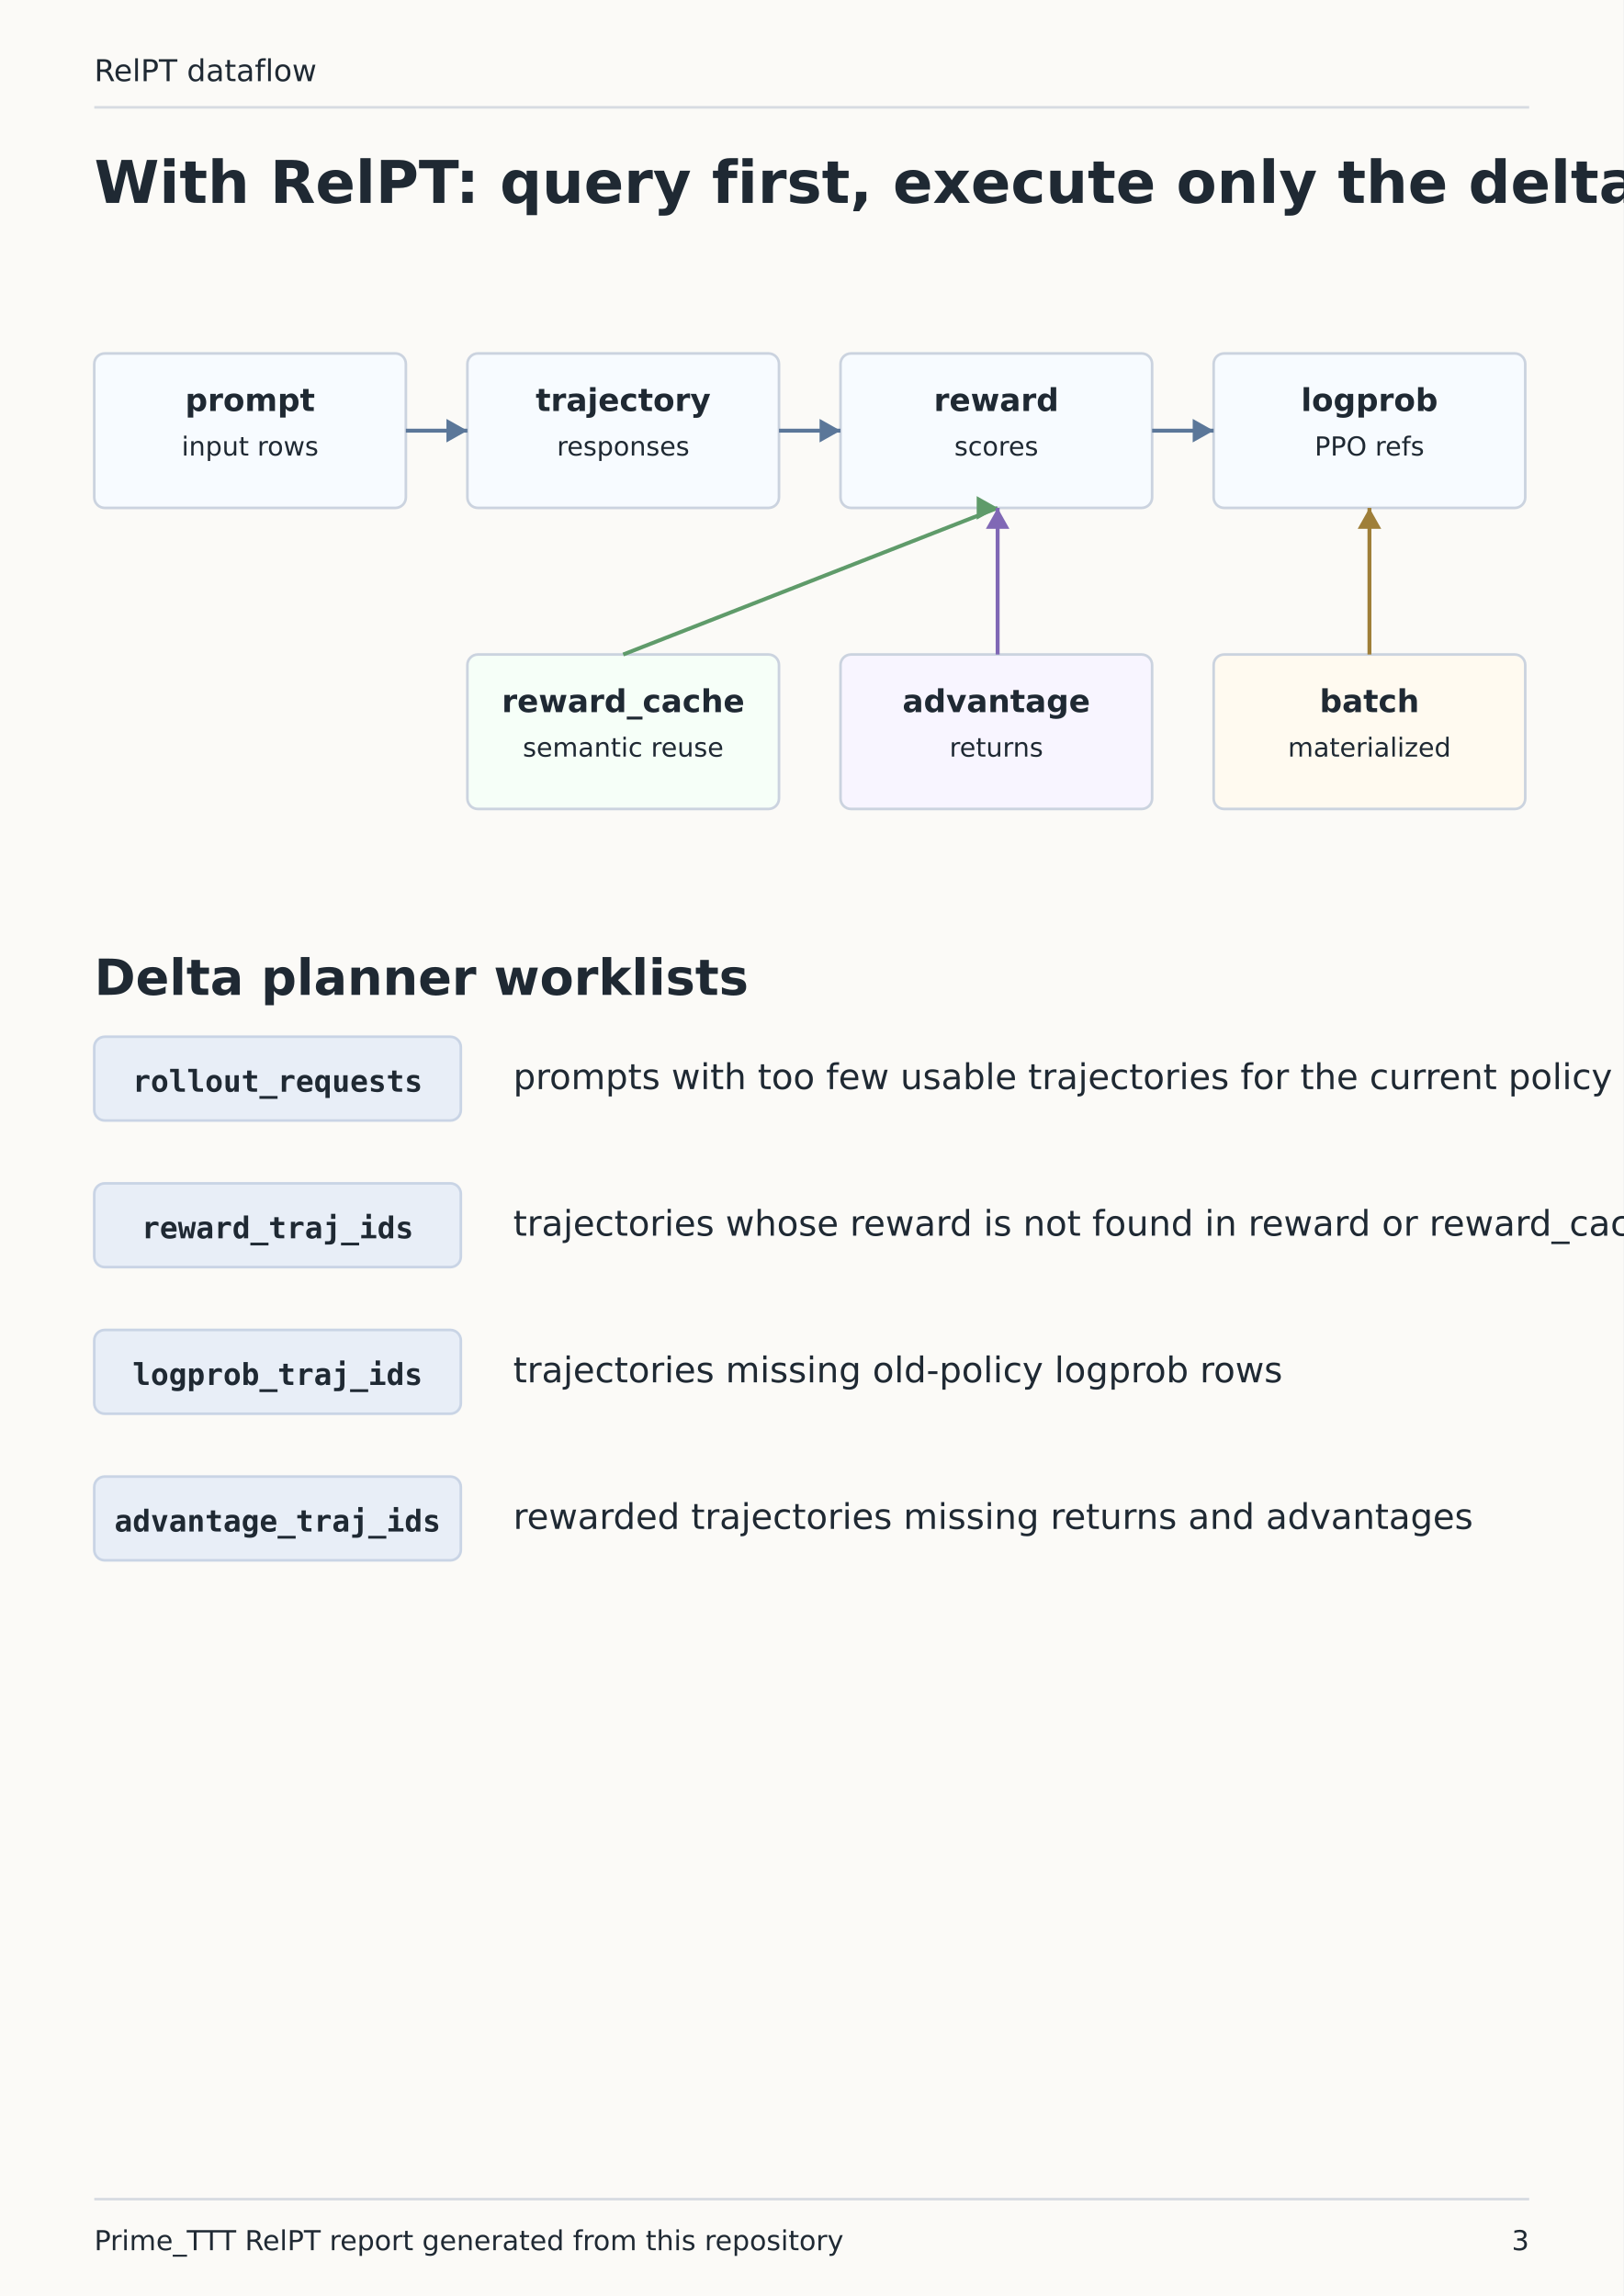
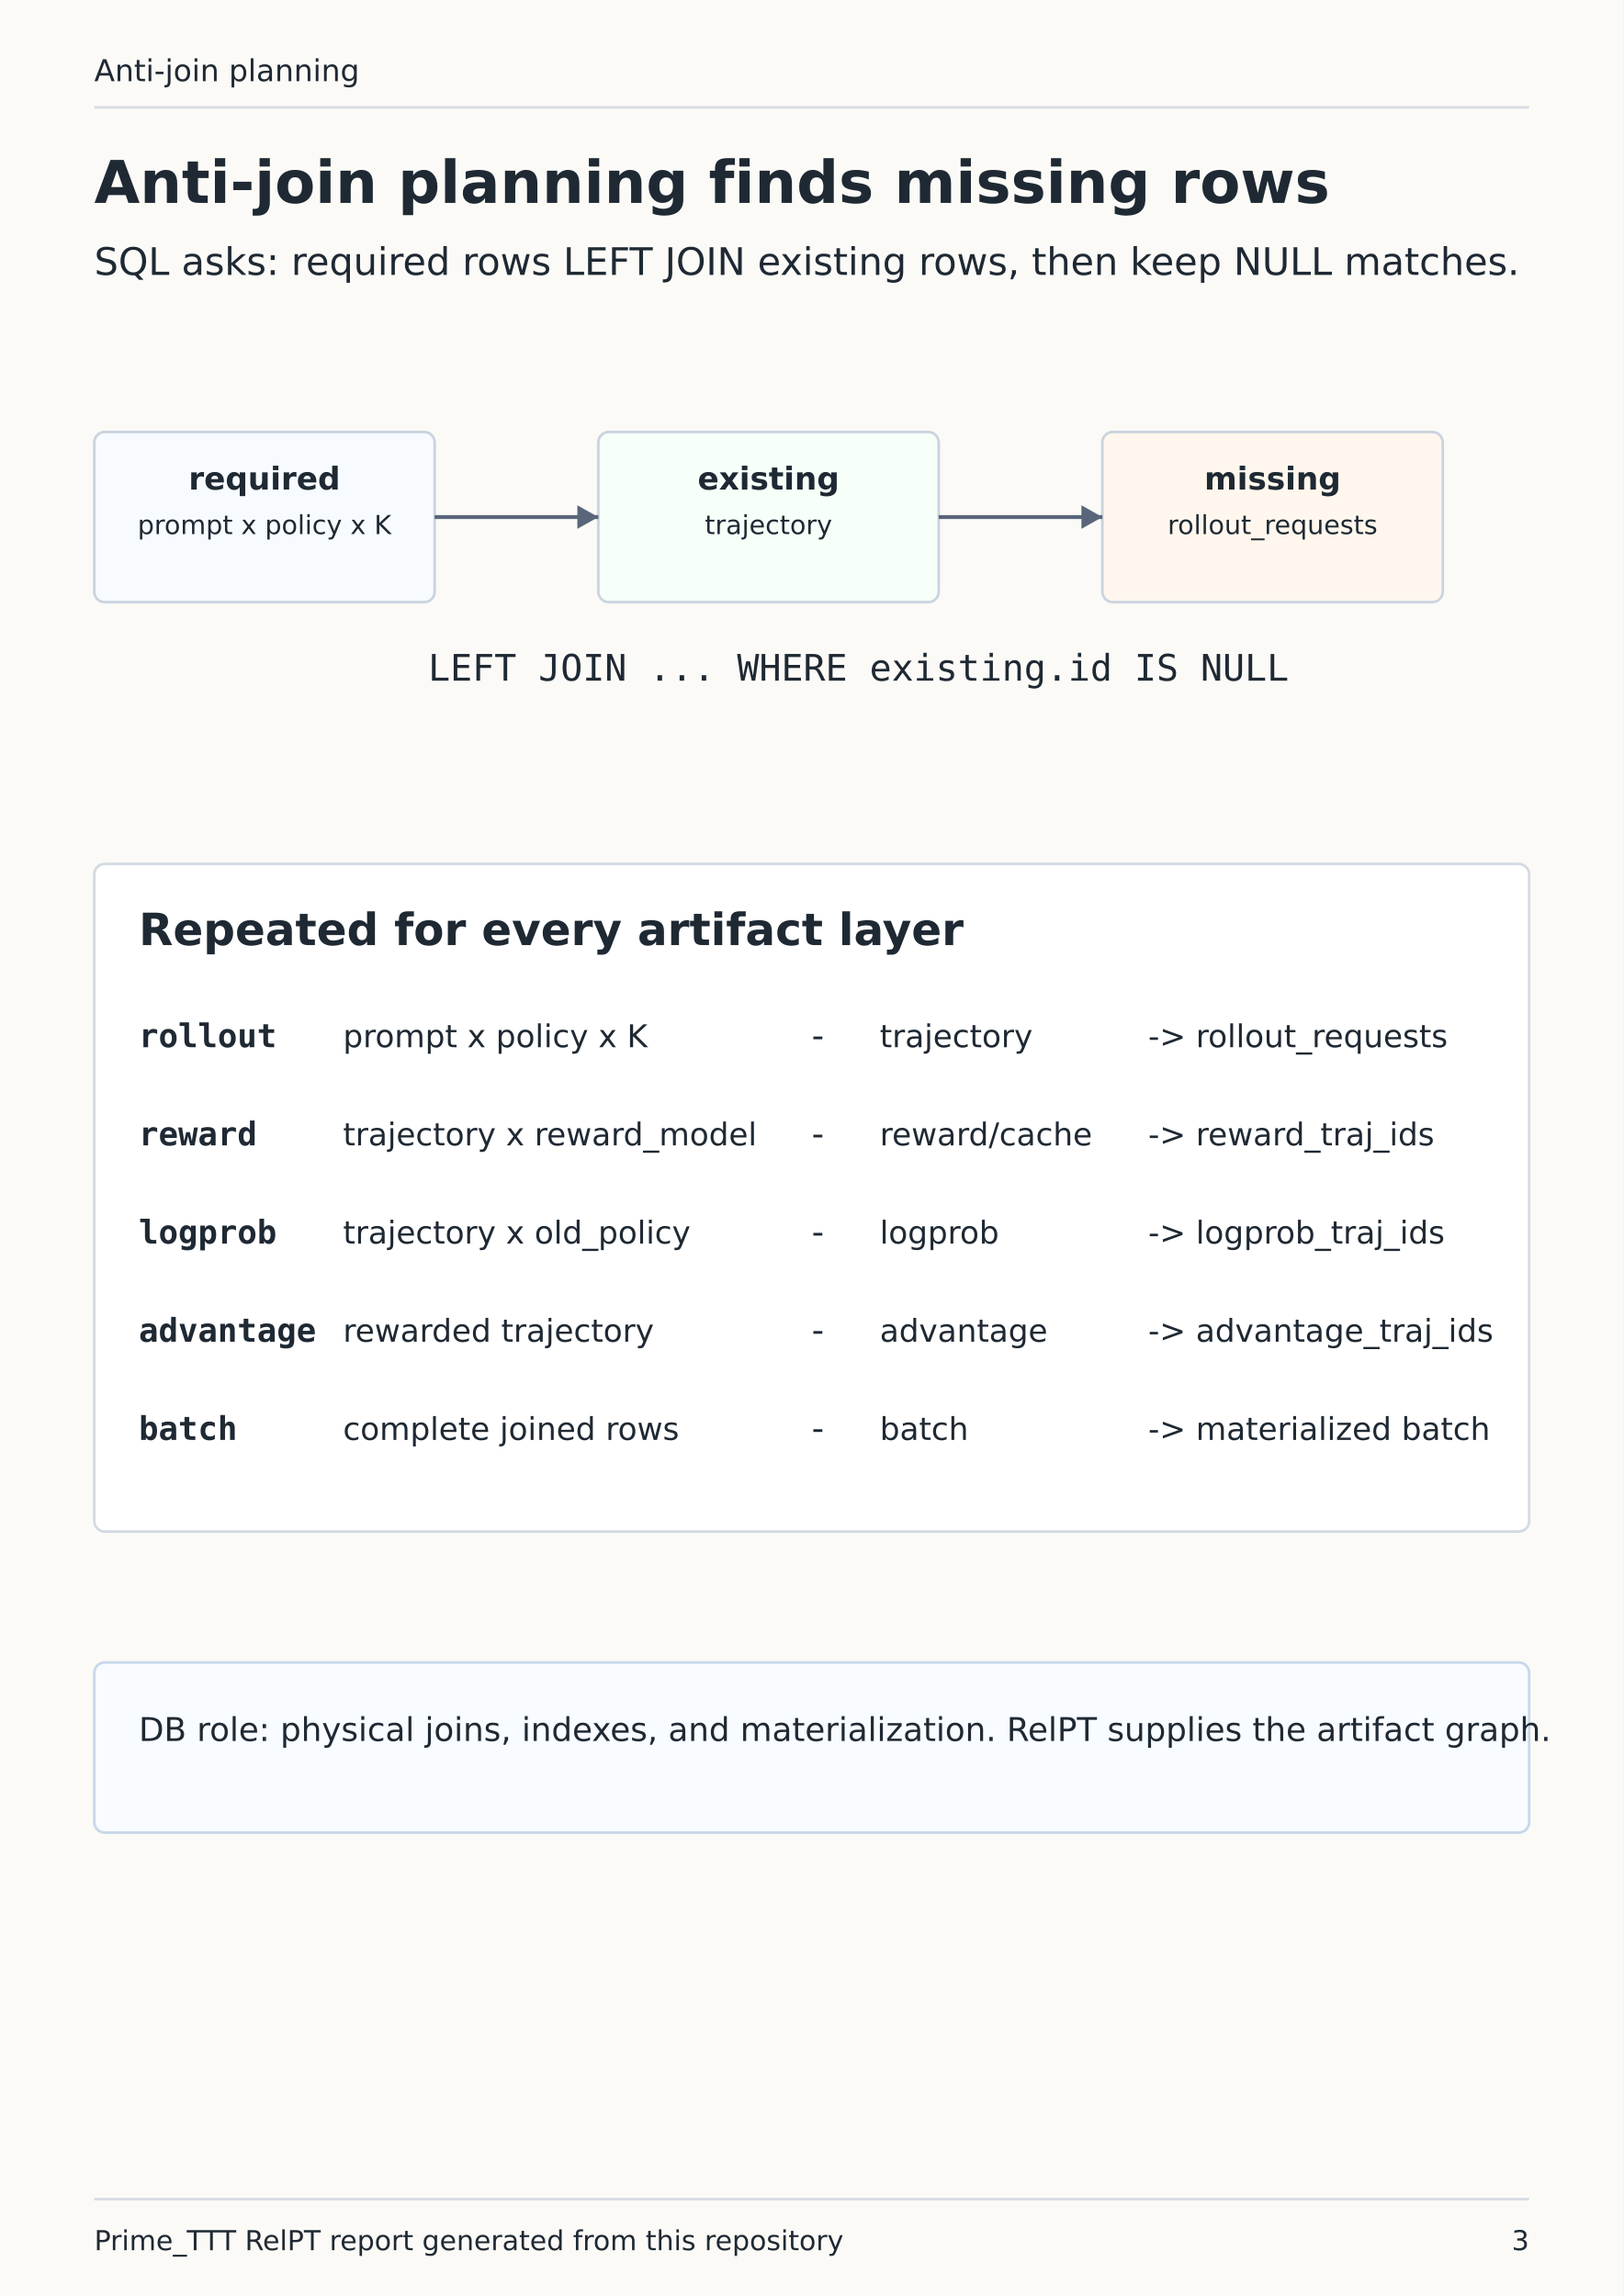
<svg xmlns="http://www.w3.org/2000/svg" width="1240" height="1754" viewBox="0 0 1240 1754">
  <rect width="100%" height="100%" fill="#fbfaf7" />
  <style>text{font-family:DejaVu Sans, Arial, sans-serif;fill:#1f2933}.muted{fill:#5f6978}.mono{font-family:DejaVu Sans Mono,monospace}</style>
-   <text x="72.0" y="62.0" font-size="23" font-weight="400" fill="#697386" text-anchor="start" class="">RelPT dataflow</text>
+   <text x="72.0" y="62.0" font-size="23" font-weight="400" fill="#697386" text-anchor="start" class="">Anti-join planning</text>
  <line x1="72.0" y1="82.0" x2="1168.0" y2="82.0" stroke="#d7dbe2" stroke-width="2" />
-   <text x="72.0" y="155.0" font-size="45" font-weight="700" fill="#1f2933" text-anchor="start" class="">With RelPT: query first, execute only the delta</text>
-   <rect x="72.0" y="270.0" width="238.0" height="118.0" rx="8" fill="#f7fbff" stroke="#cbd3df" stroke-width="2" />
-   <text x="191.0" y="314.0" font-size="24" font-weight="700" fill="#1f2933" text-anchor="middle" class="">prompt</text>
-   <text x="191.0" y="348.0" font-size="20" font-weight="400" fill="#697386" text-anchor="middle" class="">input rows</text>
-   <rect x="357.0" y="270.0" width="238.0" height="118.0" rx="8" fill="#f7fbff" stroke="#cbd3df" stroke-width="2" />
-   <text x="476.0" y="314.0" font-size="24" font-weight="700" fill="#1f2933" text-anchor="middle" class="">trajectory</text>
-   <text x="476.0" y="348.0" font-size="20" font-weight="400" fill="#697386" text-anchor="middle" class="">responses</text>
-   <line x1="310.0" y1="329.0" x2="357.0" y2="329.0" stroke="#5b7799" stroke-width="3" />
-   <path d="M357.0,329.0 l-16,-9 l0,18 z" fill="#5b7799" />
-   <rect x="642.0" y="270.0" width="238.0" height="118.0" rx="8" fill="#f7fbff" stroke="#cbd3df" stroke-width="2" />
-   <text x="761.0" y="314.0" font-size="24" font-weight="700" fill="#1f2933" text-anchor="middle" class="">reward</text>
-   <text x="761.0" y="348.0" font-size="20" font-weight="400" fill="#697386" text-anchor="middle" class="">scores</text>
-   <line x1="595.0" y1="329.0" x2="642.0" y2="329.0" stroke="#5b7799" stroke-width="3" />
-   <path d="M642.0,329.0 l-16,-9 l0,18 z" fill="#5b7799" />
-   <rect x="927.0" y="270.0" width="238.0" height="118.0" rx="8" fill="#f7fbff" stroke="#cbd3df" stroke-width="2" />
-   <text x="1046.0" y="314.0" font-size="24" font-weight="700" fill="#1f2933" text-anchor="middle" class="">logprob</text>
-   <text x="1046.0" y="348.0" font-size="20" font-weight="400" fill="#697386" text-anchor="middle" class="">PPO refs</text>
-   <line x1="880.0" y1="329.0" x2="927.0" y2="329.0" stroke="#5b7799" stroke-width="3" />
-   <path d="M927.0,329.0 l-16,-9 l0,18 z" fill="#5b7799" />
-   <rect x="357.0" y="500.0" width="238.0" height="118.0" rx="8" fill="#f6fff8" stroke="#cbd3df" stroke-width="2" />
-   <text x="476.0" y="544.0" font-size="24" font-weight="700" fill="#1f2933" text-anchor="middle" class="">reward_cache</text>
-   <text x="476.0" y="578.0" font-size="20" font-weight="400" fill="#697386" text-anchor="middle" class="">semantic reuse</text>
-   <rect x="642.0" y="500.0" width="238.0" height="118.0" rx="8" fill="#f8f5ff" stroke="#cbd3df" stroke-width="2" />
-   <text x="761.0" y="544.0" font-size="24" font-weight="700" fill="#1f2933" text-anchor="middle" class="">advantage</text>
-   <text x="761.0" y="578.0" font-size="20" font-weight="400" fill="#697386" text-anchor="middle" class="">returns</text>
-   <rect x="927.0" y="500.0" width="238.0" height="118.0" rx="8" fill="#fffaf0" stroke="#cbd3df" stroke-width="2" />
-   <text x="1046.0" y="544.0" font-size="24" font-weight="700" fill="#1f2933" text-anchor="middle" class="">batch</text>
-   <text x="1046.0" y="578.0" font-size="20" font-weight="400" fill="#697386" text-anchor="middle" class="">materialized</text>
-   <line x1="476.0" y1="500.0" x2="762.0" y2="388.0" stroke="#5f9b6a" stroke-width="3" />
-   <path d="M762.0,388.0 l-16,-9 l0,18 z" fill="#5f9b6a" />
-   <line x1="762.0" y1="500.0" x2="762.0" y2="388.0" stroke="#8068b5" stroke-width="3" />
-   <path d="M762.0,388.0 l-9,16 l18,0 z" fill="#8068b5" />
-   <line x1="1046.0" y1="500.0" x2="1046.0" y2="388.0" stroke="#9f7f39" stroke-width="3" />
-   <path d="M1046.0,388.0 l-9,16 l18,0 z" fill="#9f7f39" />
-   <text x="72.0" y="760.0" font-size="38" font-weight="700" fill="#1f2933" text-anchor="start" class="">Delta planner worklists</text>
-   <rect x="72.0" y="792.0" width="280.0" height="64.0" rx="8" fill="#e8eef7" stroke="#c9d4e5" stroke-width="2" />
-   <text x="212.0" y="834.0" font-size="23" font-weight="700" fill="#1f2933" text-anchor="middle" class="mono">rollout_requests</text>
-   <text x="392.0" y="832.0" font-size="27" font-weight="400" fill="#4b5563" text-anchor="start" class="">prompts with too few usable trajectories for the current policy</text>
-   <rect x="72.0" y="904.0" width="280.0" height="64.0" rx="8" fill="#e8eef7" stroke="#c9d4e5" stroke-width="2" />
-   <text x="212.0" y="946.0" font-size="23" font-weight="700" fill="#1f2933" text-anchor="middle" class="mono">reward_traj_ids</text>
-   <text x="392.0" y="944.0" font-size="27" font-weight="400" fill="#4b5563" text-anchor="start" class="">trajectories whose reward is not found in reward or reward_cache</text>
-   <rect x="72.0" y="1016.0" width="280.0" height="64.0" rx="8" fill="#e8eef7" stroke="#c9d4e5" stroke-width="2" />
-   <text x="212.0" y="1058.0" font-size="23" font-weight="700" fill="#1f2933" text-anchor="middle" class="mono">logprob_traj_ids</text>
-   <text x="392.0" y="1056.0" font-size="27" font-weight="400" fill="#4b5563" text-anchor="start" class="">trajectories missing old-policy logprob rows</text>
-   <rect x="72.0" y="1128.0" width="280.0" height="64.0" rx="8" fill="#e8eef7" stroke="#c9d4e5" stroke-width="2" />
-   <text x="212.0" y="1170.0" font-size="23" font-weight="700" fill="#1f2933" text-anchor="middle" class="mono">advantage_traj_ids</text>
-   <text x="392.0" y="1168.0" font-size="27" font-weight="400" fill="#4b5563" text-anchor="start" class="">rewarded trajectories missing returns and advantages</text>
+   <text x="72.0" y="155.0" font-size="45" font-weight="700" fill="#1f2933" text-anchor="start" class="">Anti-join planning finds missing rows</text>
+   <text x="72.0" y="210.0" font-size="29" font-weight="400" fill="#4b5563" text-anchor="start" class="">SQL asks: required rows LEFT JOIN existing rows, then keep NULL matches.</text>
+   <rect x="72.0" y="330.0" width="260.0" height="130.0" rx="8" fill="#f7fbff" stroke="#cbd3df" stroke-width="2" />
+   <text x="202.0" y="374.0" font-size="24" font-weight="700" fill="#1f2933" text-anchor="middle" class="">required</text>
+   <text x="202.0" y="408.0" font-size="20" font-weight="400" fill="#697386" text-anchor="middle" class="">prompt x policy x K</text>
+   <rect x="457.0" y="330.0" width="260.0" height="130.0" rx="8" fill="#f6fff8" stroke="#cbd3df" stroke-width="2" />
+   <text x="587.0" y="374.0" font-size="24" font-weight="700" fill="#1f2933" text-anchor="middle" class="">existing</text>
+   <text x="587.0" y="408.0" font-size="20" font-weight="400" fill="#697386" text-anchor="middle" class="">trajectory</text>
+   <rect x="842.0" y="330.0" width="260.0" height="130.0" rx="8" fill="#fff7ed" stroke="#cbd3df" stroke-width="2" />
+   <text x="972.0" y="374.0" font-size="24" font-weight="700" fill="#1f2933" text-anchor="middle" class="">missing</text>
+   <text x="972.0" y="408.0" font-size="20" font-weight="400" fill="#697386" text-anchor="middle" class="">rollout_requests</text>
+   <line x1="332.0" y1="395.0" x2="457.0" y2="395.0" stroke="#596579" stroke-width="3" />
+   <path d="M457.0,395.0 l-16,-9 l0,18 z" fill="#596579" />
+   <line x1="717.0" y1="395.0" x2="842.0" y2="395.0" stroke="#596579" stroke-width="3" />
+   <path d="M842.0,395.0 l-16,-9 l0,18 z" fill="#596579" />
+   <text x="327.0" y="520.0" font-size="28" font-weight="400" fill="#4b5563" text-anchor="start" class="mono">LEFT JOIN ... WHERE existing.id IS NULL</text>
+   <rect x="72.0" y="660.0" width="1096.0" height="510.0" rx="8" fill="#ffffff" stroke="#d4dae3" stroke-width="2" />
+   <text x="106.0" y="722.0" font-size="34" font-weight="700" fill="#1f2933" text-anchor="start" class="">Repeated for every artifact layer</text>
+   <text x="106.0" y="800.0" font-size="25" font-weight="700" fill="#1f2933" text-anchor="start" class="mono">rollout</text>
+   <text x="262.0" y="800.0" font-size="24" font-weight="400" fill="#4b5563" text-anchor="start" class="">prompt x policy x K</text>
+   <text x="620.0" y="800.0" font-size="26" font-weight="400" fill="#697386" text-anchor="start" class="">-</text>
+   <text x="672.0" y="800.0" font-size="24" font-weight="400" fill="#4b5563" text-anchor="start" class="">trajectory</text>
+   <text x="877.0" y="800.0" font-size="24" font-weight="400" fill="#1f2933" text-anchor="start" class="">-&gt; rollout_requests</text>
+   <text x="106.0" y="875.0" font-size="25" font-weight="700" fill="#1f2933" text-anchor="start" class="mono">reward</text>
+   <text x="262.0" y="875.0" font-size="24" font-weight="400" fill="#4b5563" text-anchor="start" class="">trajectory x reward_model</text>
+   <text x="620.0" y="875.0" font-size="26" font-weight="400" fill="#697386" text-anchor="start" class="">-</text>
+   <text x="672.0" y="875.0" font-size="24" font-weight="400" fill="#4b5563" text-anchor="start" class="">reward/cache</text>
+   <text x="877.0" y="875.0" font-size="24" font-weight="400" fill="#1f2933" text-anchor="start" class="">-&gt; reward_traj_ids</text>
+   <text x="106.0" y="950.0" font-size="25" font-weight="700" fill="#1f2933" text-anchor="start" class="mono">logprob</text>
+   <text x="262.0" y="950.0" font-size="24" font-weight="400" fill="#4b5563" text-anchor="start" class="">trajectory x old_policy</text>
+   <text x="620.0" y="950.0" font-size="26" font-weight="400" fill="#697386" text-anchor="start" class="">-</text>
+   <text x="672.0" y="950.0" font-size="24" font-weight="400" fill="#4b5563" text-anchor="start" class="">logprob</text>
+   <text x="877.0" y="950.0" font-size="24" font-weight="400" fill="#1f2933" text-anchor="start" class="">-&gt; logprob_traj_ids</text>
+   <text x="106.0" y="1025.0" font-size="25" font-weight="700" fill="#1f2933" text-anchor="start" class="mono">advantage</text>
+   <text x="262.0" y="1025.0" font-size="24" font-weight="400" fill="#4b5563" text-anchor="start" class="">rewarded trajectory</text>
+   <text x="620.0" y="1025.0" font-size="26" font-weight="400" fill="#697386" text-anchor="start" class="">-</text>
+   <text x="672.0" y="1025.0" font-size="24" font-weight="400" fill="#4b5563" text-anchor="start" class="">advantage</text>
+   <text x="877.0" y="1025.0" font-size="24" font-weight="400" fill="#1f2933" text-anchor="start" class="">-&gt; advantage_traj_ids</text>
+   <text x="106.0" y="1100.0" font-size="25" font-weight="700" fill="#1f2933" text-anchor="start" class="mono">batch</text>
+   <text x="262.0" y="1100.0" font-size="24" font-weight="400" fill="#4b5563" text-anchor="start" class="">complete joined rows</text>
+   <text x="620.0" y="1100.0" font-size="26" font-weight="400" fill="#697386" text-anchor="start" class="">-</text>
+   <text x="672.0" y="1100.0" font-size="24" font-weight="400" fill="#4b5563" text-anchor="start" class="">batch</text>
+   <text x="877.0" y="1100.0" font-size="24" font-weight="400" fill="#1f2933" text-anchor="start" class="">-&gt; materialized batch</text>
+   <rect x="72.0" y="1270.0" width="1096.0" height="130.0" rx="8" fill="#f8fbff" stroke="#c8d7ea" stroke-width="2" />
+   <text x="106.0" y="1330.0" font-size="25" font-weight="400" fill="#1f2933" text-anchor="start" class="">DB role: physical joins, indexes, and materialization. RelPT supplies the artifact graph.</text>
  <line x1="72.0" y1="1680.0" x2="1168.0" y2="1680.0" stroke="#d7dbe2" stroke-width="2" />
  <text x="72.0" y="1719.0" font-size="21" font-weight="400" fill="#697386" text-anchor="start" class="">Prime_TTT RelPT report generated from this repository</text>
  <text x="1168.0" y="1719.0" font-size="21" font-weight="400" fill="#697386" text-anchor="end" class="">3</text>
</svg>
